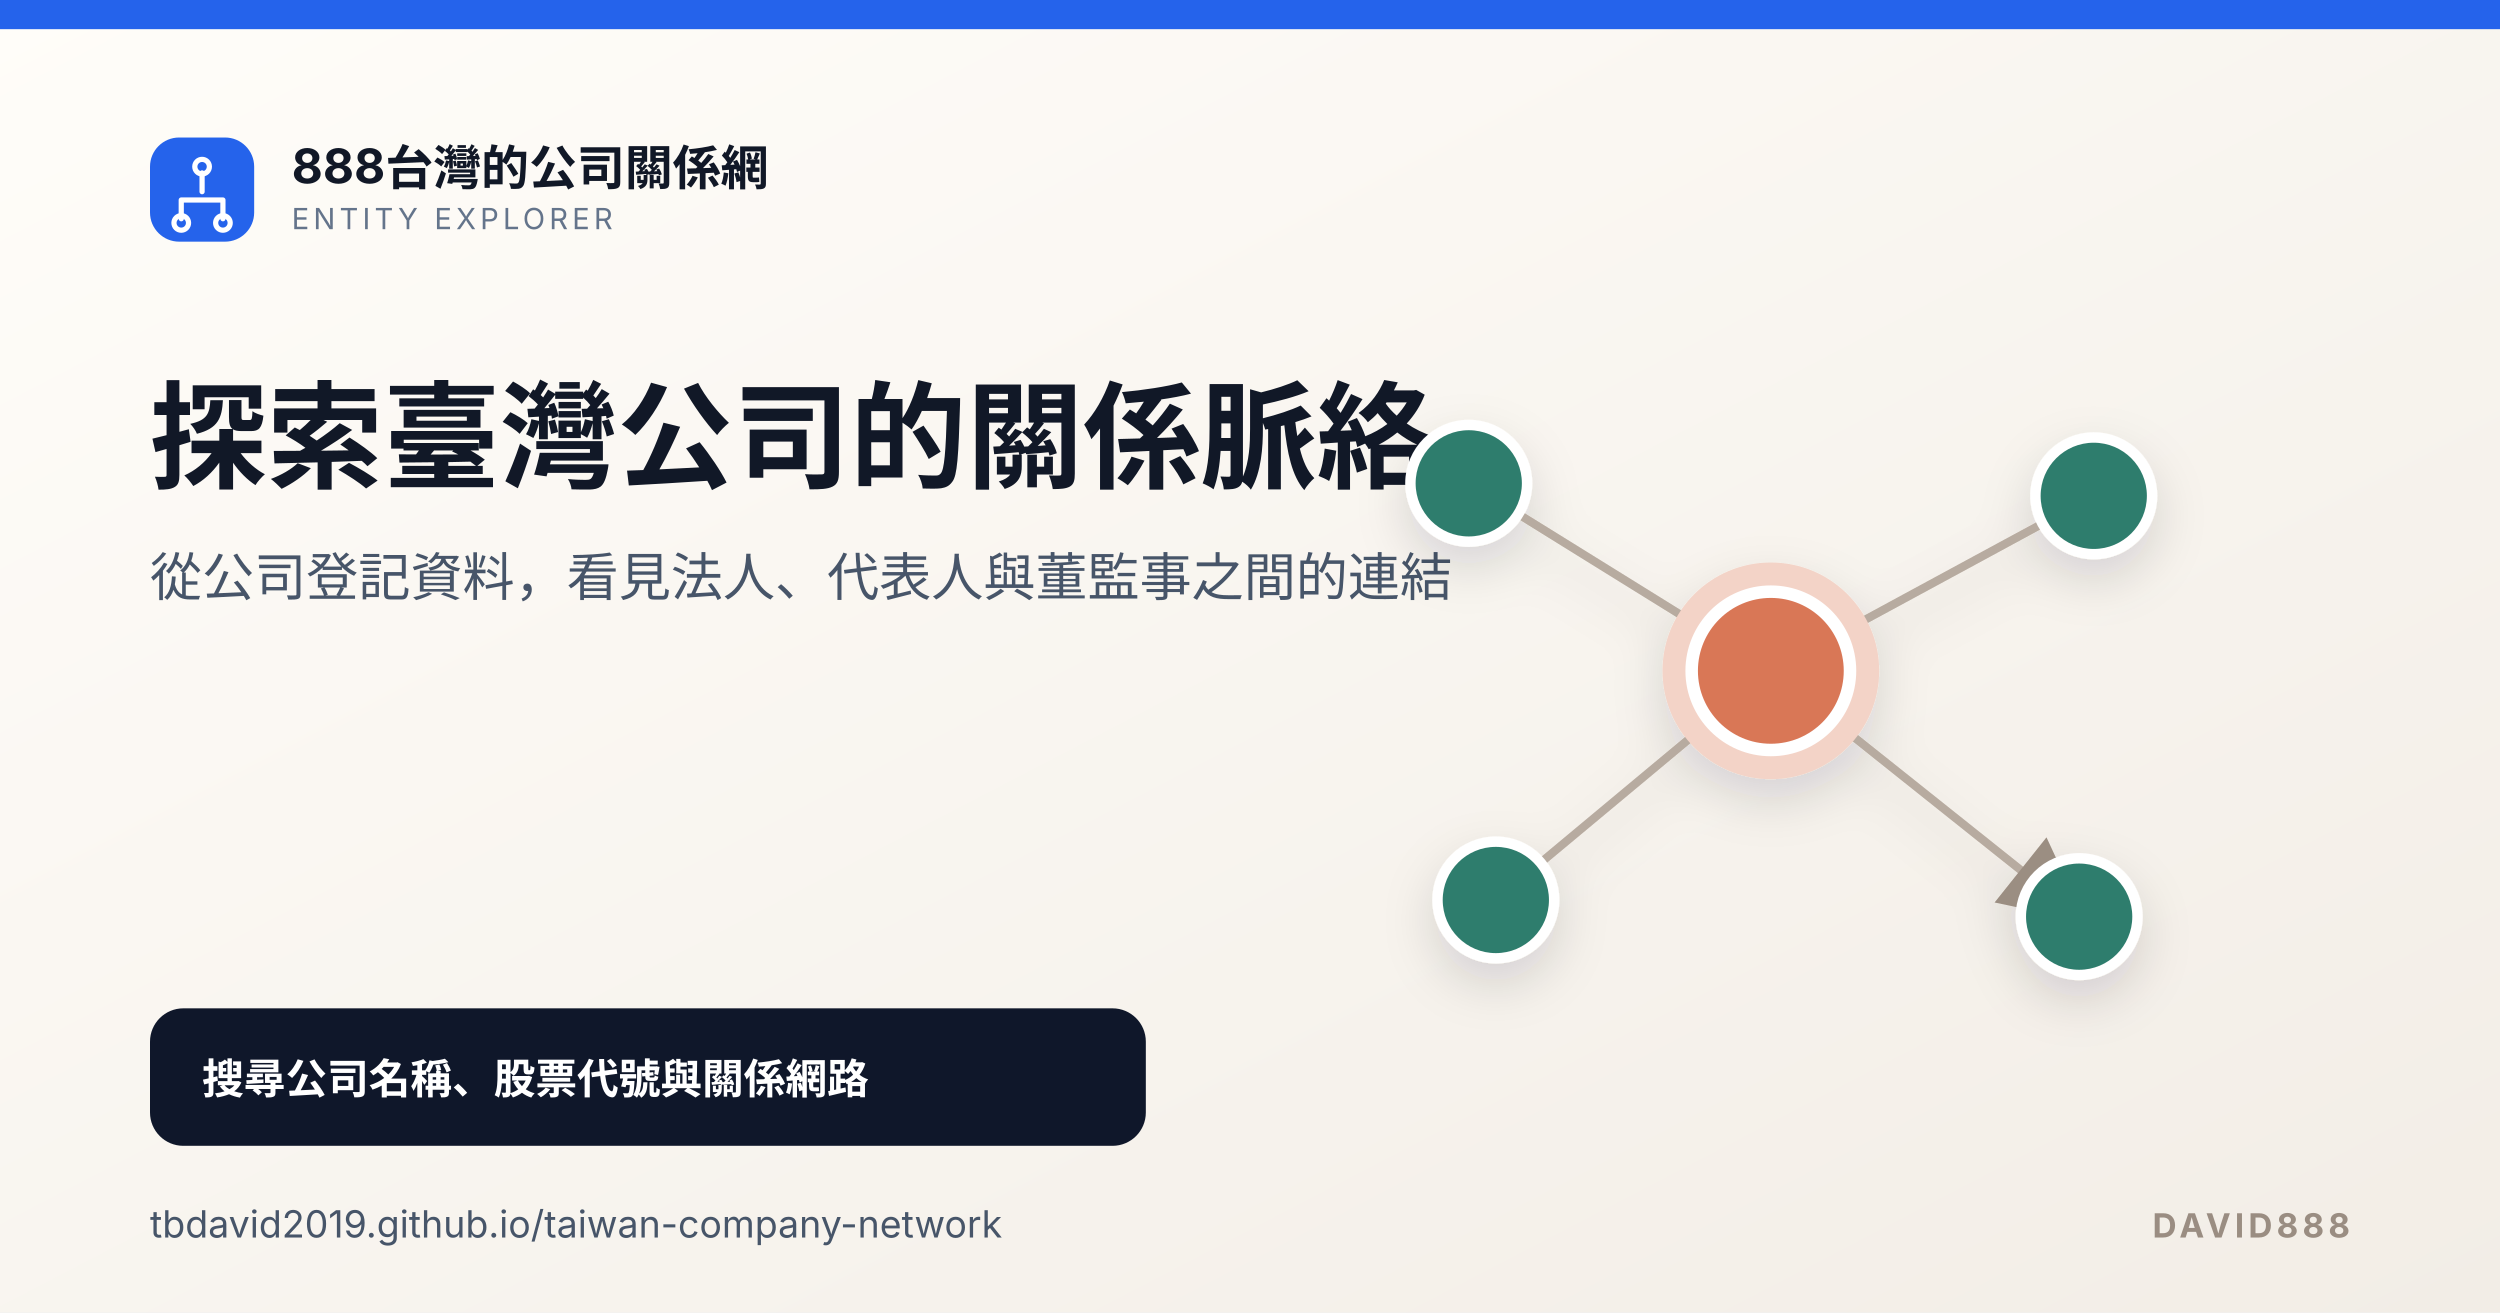
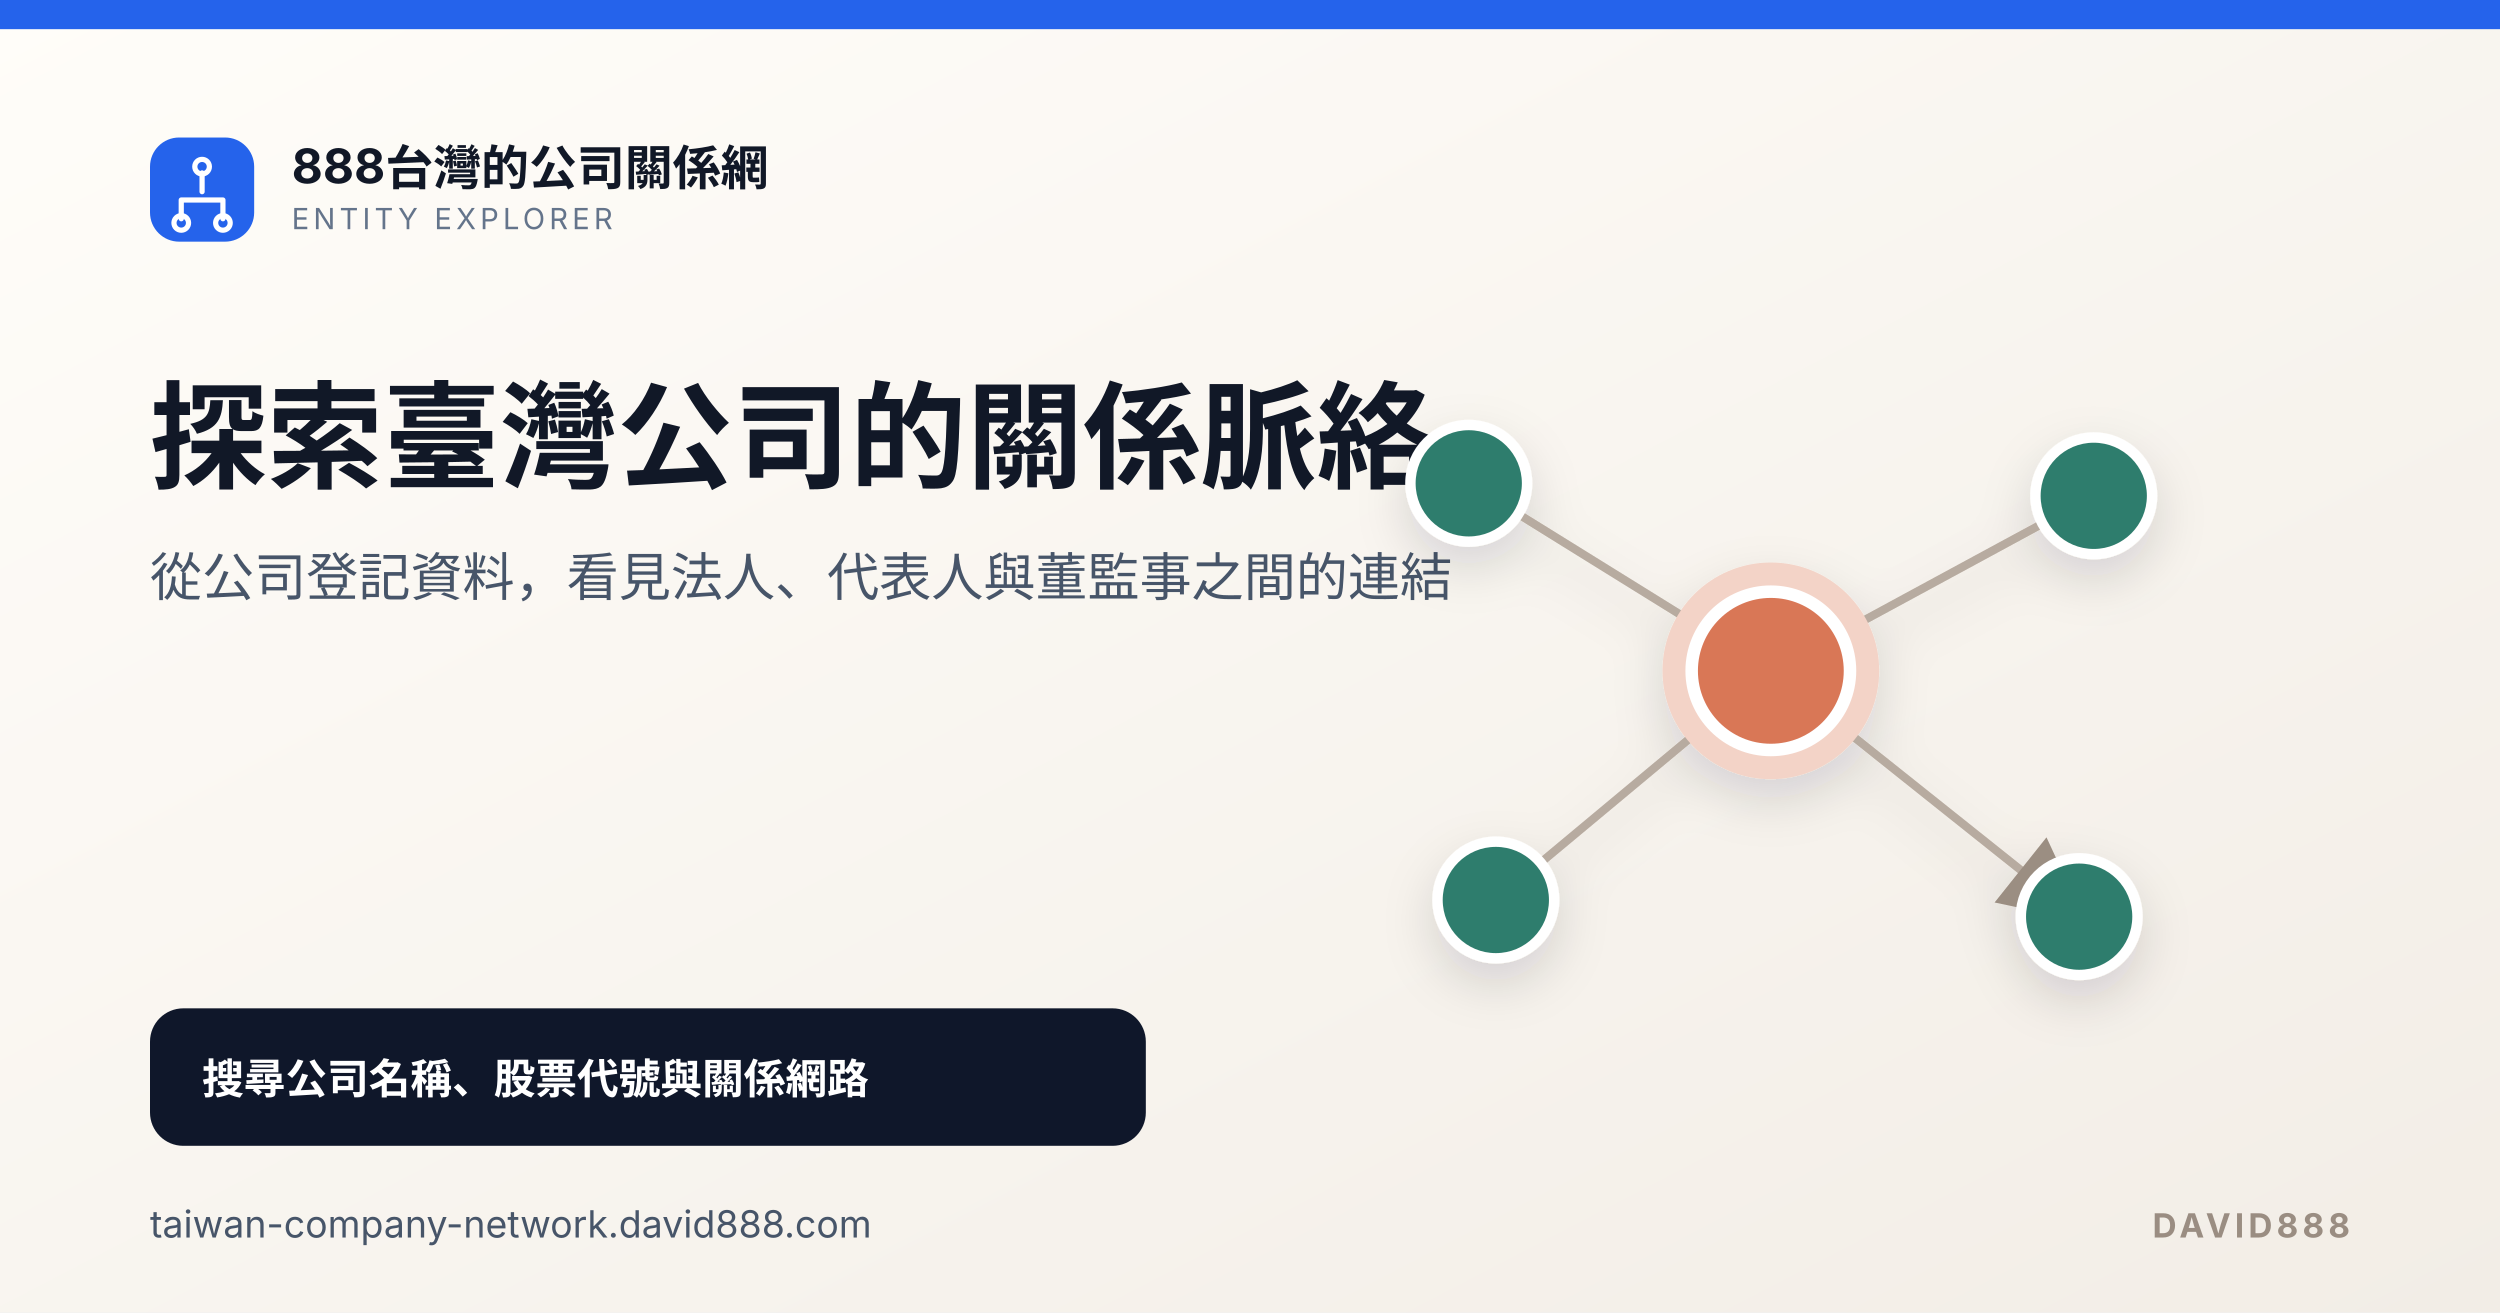
<svg xmlns="http://www.w3.org/2000/svg" width="1200" height="630" viewBox="0 0 1200 630">
  <defs>
    <linearGradient id="bg" x1="0" y1="0" x2="1" y2="1">
      <stop offset="0" stop-color="#fffdf9" />
      <stop offset="1" stop-color="#f2ede6" />
    </linearGradient>
    <filter id="shadow" x="-30%" y="-30%" width="160%" height="160%">
      <feDropShadow dx="0" dy="10" stdDeviation="12" flood-color="#18202c" flood-opacity="0.14" />
    </filter>
    <marker id="arrow" markerWidth="10" markerHeight="10" refX="9" refY="5" orient="auto">
      <path d="M0 0 10 5 0 10Z" fill="#9b8e82" />
    </marker>
  </defs>
  <rect width="1200" height="630" fill="url(#bg)" />
  <rect x="0" y="0" width="1200" height="14" fill="#2563eb" />
  <g font-family="-apple-system, BlinkMacSystemFont, 'Segoe UI', 'Noto Sans TC', sans-serif">
    <g transform="translate(72 66)">
      <rect width="50" height="50" rx="14" fill="#2563eb" />
      <g transform="translate(11 9)" fill="none" stroke="#fff" stroke-linecap="round" stroke-linejoin="round" stroke-width="2.5">
        <path d="M14 8v9M4 30v-9h20v9" />
        <circle cx="14" cy="5" r="3.5" />
        <circle cx="4" cy="32" r="3.5" />
        <circle cx="24" cy="32" r="3.5" />
      </g>
      <text x="68" y="22" fill="#111827" font-size="23" font-weight="750">888台灣的公司關係網</text>
      <text x="68" y="44" fill="#64748b" font-size="14" letter-spacing="2">ENTITY EXPLORER</text>
    </g>
    <text x="72" y="230" fill="#111827" font-size="56" font-weight="800">探索臺灣公司的關係脈絡</text>
    <text x="72" y="286" fill="#475569" font-size="25">從公司登記資料，看見法人、代表人與董監事之間的連結</text>
    <g transform="translate(850 322)" filter="url(#shadow)">
      <path d="M0 0-145-90M0 0 155-84M0 0-132 110M0 0 148 118" fill="none" marker-end="url(#arrow)" stroke="#b7aba0" stroke-width="4" />
      <circle cx="0" cy="0" r="52" fill="#f3d3c7" />
      <circle cx="0" cy="0" r="38" fill="#d97757" stroke="#fff" stroke-width="6" />
      <g fill="#2f7d6d" stroke="#fff" stroke-width="5">
        <circle cx="-145" cy="-90" r="28" />
        <circle cx="155" cy="-84" r="28" />
        <circle cx="-132" cy="110" r="28" />
        <circle cx="148" cy="118" r="28" />
      </g>
    </g>
    <g transform="translate(72 484)">
      <rect width="478" height="66" rx="16" fill="#0f172a" />
      <text x="25" y="41" fill="#fff" font-size="20" font-weight="650">搜尋公司名稱、股票代號與關係網路</text>
    </g>
-     <text x="72" y="594" fill="#475569" font-size="18">tbdavid2019.github.io/taiwan-company-network</text>
+     <text x="72" y="594" fill="#475569" font-size="18">taiwan-company-network.david888.com</text>
    <text x="1128" y="594" fill="#9a8d82" font-size="16" font-weight="700" letter-spacing="2" text-anchor="end">DAVID888</text>
  </g>
</svg>
